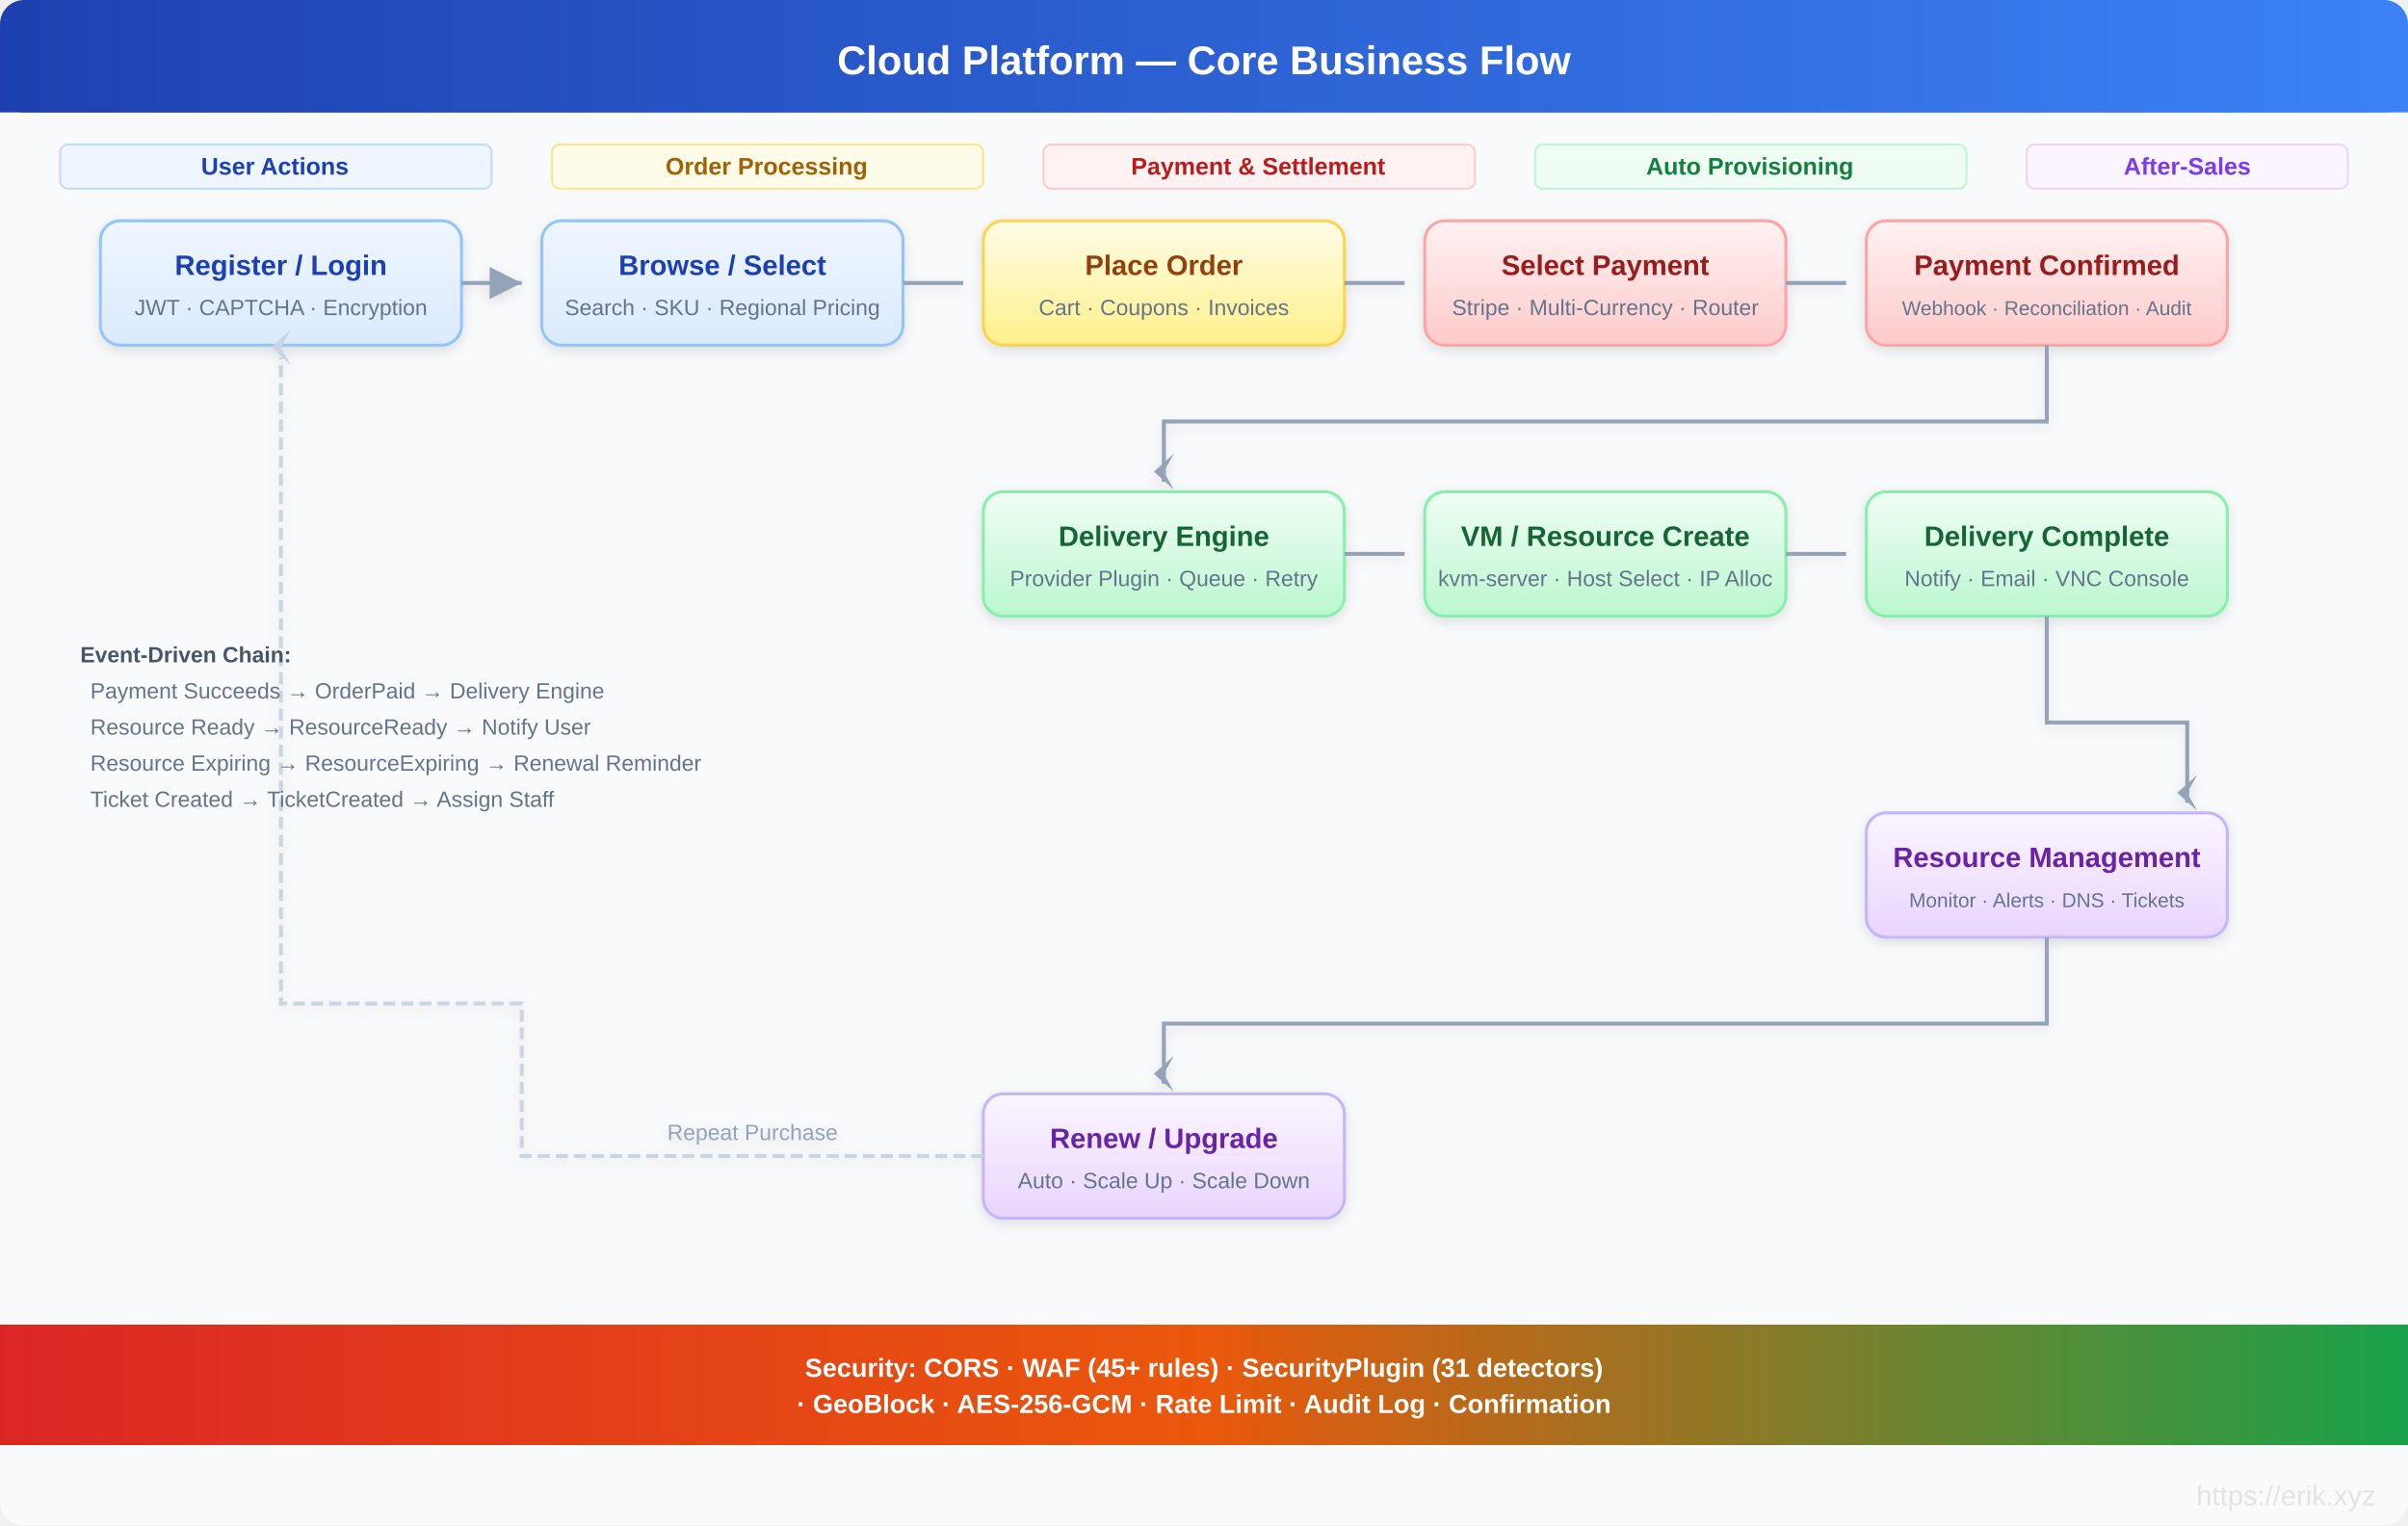
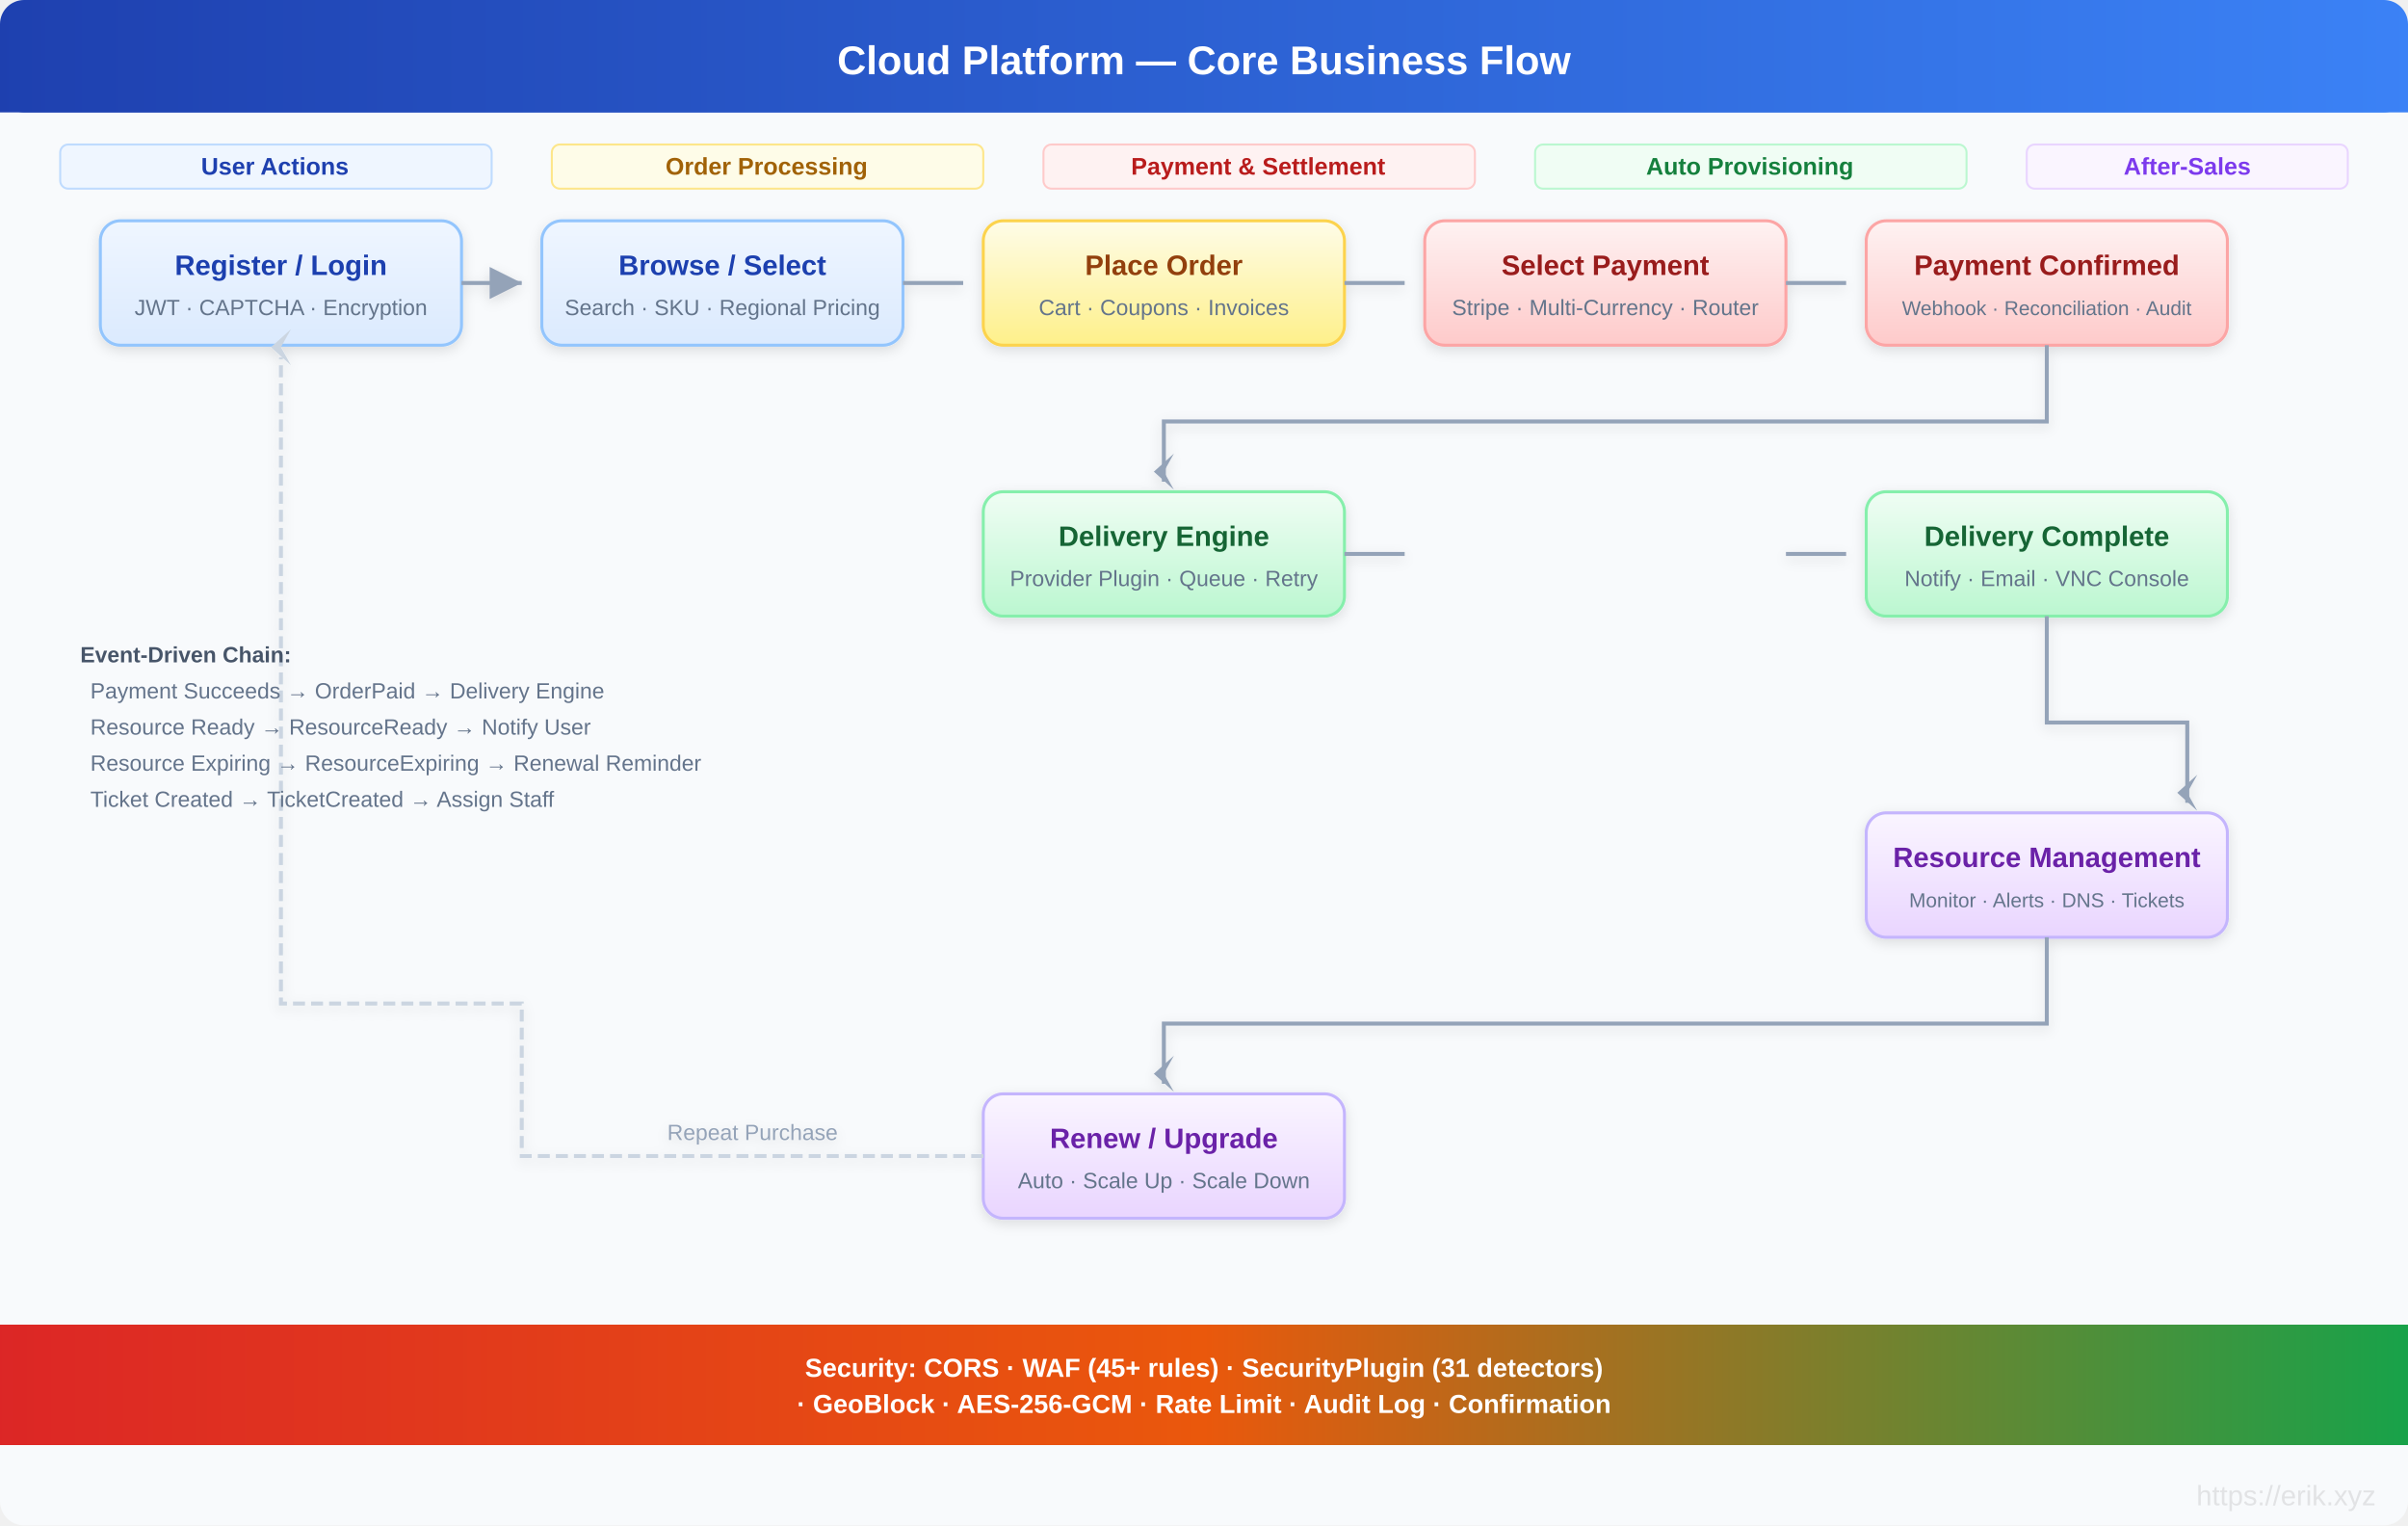
<svg xmlns="http://www.w3.org/2000/svg" viewBox="0 0 1200 760" font-family="'Segoe UI','Helvetica Neue',Arial,sans-serif">
  <defs>
    <linearGradient id="hdr" x1="0" y1="0" x2="1" y2="0">
      <stop offset="0%" stop-color="#1e40af" />
      <stop offset="100%" stop-color="#3b82f6" />
    </linearGradient>
    <linearGradient id="userGrad" x1="0" y1="0" x2="0" y2="1">
      <stop offset="0%" stop-color="#eff6ff" />
      <stop offset="100%" stop-color="#dbeafe" />
    </linearGradient>
    <linearGradient id="orderGrad" x1="0" y1="0" x2="0" y2="1">
      <stop offset="0%" stop-color="#fefce8" />
      <stop offset="100%" stop-color="#fef08a" />
    </linearGradient>
    <linearGradient id="payGrad" x1="0" y1="0" x2="0" y2="1">
      <stop offset="0%" stop-color="#fef2f2" />
      <stop offset="100%" stop-color="#fecaca" />
    </linearGradient>
    <linearGradient id="provGrad" x1="0" y1="0" x2="0" y2="1">
      <stop offset="0%" stop-color="#f0fdf4" />
      <stop offset="100%" stop-color="#bbf7d0" />
    </linearGradient>
    <linearGradient id="mgmtGrad" x1="0" y1="0" x2="0" y2="1">
      <stop offset="0%" stop-color="#faf5ff" />
      <stop offset="100%" stop-color="#e9d5ff" />
    </linearGradient>
    <linearGradient id="secBar" x1="0" y1="0" x2="1" y2="0">
      <stop offset="0%" stop-color="#dc2626" />
      <stop offset="50%" stop-color="#ea580c" />
      <stop offset="100%" stop-color="#16a34a" />
    </linearGradient>
    <filter id="sh">
      <feDropShadow dx="0" dy="2" stdDeviation="3" flood-opacity="0.12" />
    </filter>
    <marker id="arr" markerWidth="8" markerHeight="8" refX="8" refY="4" orient="auto">
      <path d="M0,0 L8,4 L0,8 Z" fill="#94a3b8" />
    </marker>
  </defs>
  <rect width="1200" height="760" fill="#f8fafc" rx="12" />
  <rect x="0" y="0" width="1200" height="56" fill="url(#hdr)" rx="12" />
  <rect x="0" y="12" width="1200" height="44" fill="url(#hdr)" />
  <text x="600" y="37" text-anchor="middle" fill="#fff" font-size="20" font-weight="bold">Cloud Platform — Core Business Flow</text>
  <g font-size="12" text-anchor="middle">
    <rect x="30" y="72" width="215" height="22" rx="4" fill="#eff6ff" stroke="#bfdbfe" />
    <text x="137" y="87" fill="#1e40af" font-weight="bold">User Actions</text>
    <rect x="275" y="72" width="215" height="22" rx="4" fill="#fefce8" stroke="#fde68a" />
    <text x="382" y="87" fill="#a16207" font-weight="bold">Order Processing</text>
    <rect x="520" y="72" width="215" height="22" rx="4" fill="#fef2f2" stroke="#fecaca" />
    <text x="627" y="87" fill="#b91c1c" font-weight="bold">Payment &amp; Settlement</text>
    <rect x="765" y="72" width="215" height="22" rx="4" fill="#f0fdf4" stroke="#bbf7d0" />
    <text x="872" y="87" fill="#15803d" font-weight="bold">Auto Provisioning</text>
    <rect x="1010" y="72" width="160" height="22" rx="4" fill="#faf5ff" stroke="#e9d5ff" />
    <text x="1090" y="87" fill="#7c3aed" font-weight="bold">After-Sales</text>
  </g>
  <g filter="url(#sh)">
    <rect x="50" y="110" width="180" height="62" rx="10" fill="url(#userGrad)" stroke="#93c5fd" stroke-width="1.5" />
    <text x="140" y="137" text-anchor="middle" fill="#1e40af" font-size="14" font-weight="bold">Register / Login</text>
    <text x="140" y="157" text-anchor="middle" fill="#64748b" font-size="11">JWT · CAPTCHA · Encryption</text>
    <path d="M230,141 L260,141" stroke="#94a3b8" stroke-width="2" marker-end="url(#arr)" />
    <rect x="270" y="110" width="180" height="62" rx="10" fill="url(#userGrad)" stroke="#93c5fd" stroke-width="1.5" />
    <text x="360" y="137" text-anchor="middle" fill="#1e40af" font-size="14" font-weight="bold">Browse / Select</text>
    <text x="360" y="157" text-anchor="middle" fill="#64748b" font-size="11">Search · SKU · Regional Pricing</text>
    <path d="M450,141 L480,141" stroke="#94a3b8" stroke-width="2" />
    <rect x="490" y="110" width="180" height="62" rx="10" fill="url(#orderGrad)" stroke="#fcd34d" stroke-width="1.5" />
    <text x="580" y="137" text-anchor="middle" fill="#92400e" font-size="14" font-weight="bold">Place Order</text>
    <text x="580" y="157" text-anchor="middle" fill="#64748b" font-size="11">Cart · Coupons · Invoices</text>
    <path d="M670,141 L700,141" stroke="#94a3b8" stroke-width="2" />
    <rect x="710" y="110" width="180" height="62" rx="10" fill="url(#payGrad)" stroke="#fca5a5" stroke-width="1.5" />
    <text x="800" y="137" text-anchor="middle" fill="#991b1b" font-size="14" font-weight="bold">Select Payment</text>
    <text x="800" y="157" text-anchor="middle" fill="#64748b" font-size="11">Stripe · Multi-Currency · Router</text>
    <path d="M890,141 L920,141" stroke="#94a3b8" stroke-width="2" />
    <rect x="930" y="110" width="180" height="62" rx="10" fill="url(#payGrad)" stroke="#fca5a5" stroke-width="1.5" />
    <text x="1020" y="137" text-anchor="middle" fill="#991b1b" font-size="14" font-weight="bold">Payment Confirmed</text>
    <text x="1020" y="157" text-anchor="middle" fill="#64748b" font-size="10">Webhook · Reconciliation · Audit</text>
    <path d="M1020,172 L1020,210 L580,210 L580,240" stroke="#94a3b8" stroke-width="2" fill="none" />
    <polygon points="575,235 585,244 580,235 585,226" fill="#94a3b8" />
    <rect x="490" y="245" width="180" height="62" rx="10" fill="url(#provGrad)" stroke="#86efac" stroke-width="1.5" />
    <text x="580" y="272" text-anchor="middle" fill="#166534" font-size="14" font-weight="bold">Delivery Engine</text>
    <text x="580" y="292" text-anchor="middle" fill="#64748b" font-size="11">Provider Plugin · Queue · Retry</text>
    <path d="M670,276 L700,276" stroke="#94a3b8" stroke-width="2" />
-     <rect x="710" y="245" width="180" height="62" rx="10" fill="url(#provGrad)" stroke="#86efac" stroke-width="1.5" />
-     <text x="800" y="272" text-anchor="middle" fill="#166534" font-size="14" font-weight="bold">VM / Resource Create</text>
-     <text x="800" y="292" text-anchor="middle" fill="#64748b" font-size="11">kvm-server · Host Select · IP Alloc</text>
    <path d="M890,276 L920,276" stroke="#94a3b8" stroke-width="2" />
    <rect x="930" y="245" width="180" height="62" rx="10" fill="url(#provGrad)" stroke="#86efac" stroke-width="1.5" />
    <text x="1020" y="272" text-anchor="middle" fill="#166534" font-size="14" font-weight="bold">Delivery Complete</text>
    <text x="1020" y="292" text-anchor="middle" fill="#64748b" font-size="11">Notify · Email · VNC Console</text>
    <path d="M1020,307 L1020,360 L1090,360 L1090,400" stroke="#94a3b8" stroke-width="2" fill="none" />
    <polygon points="1085,395 1095,404 1090,395 1095,386" fill="#94a3b8" />
    <rect x="930" y="405" width="180" height="62" rx="10" fill="url(#mgmtGrad)" stroke="#c4b5fd" stroke-width="1.5" />
    <text x="1020" y="432" text-anchor="middle" fill="#6b21a8" font-size="14" font-weight="bold">Resource Management</text>
    <text x="1020" y="452" text-anchor="middle" fill="#64748b" font-size="10">Monitor · Alerts · DNS · Tickets</text>
    <path d="M1020,467 L1020,510 L580,510 L580,540" stroke="#94a3b8" stroke-width="2" fill="none" />
    <polygon points="575,535 585,544 580,535 585,526" fill="#94a3b8" />
    <rect x="490" y="545" width="180" height="62" rx="10" fill="url(#mgmtGrad)" stroke="#c4b5fd" stroke-width="1.5" />
    <text x="580" y="572" text-anchor="middle" fill="#6b21a8" font-size="14" font-weight="bold">Renew / Upgrade</text>
    <text x="580" y="592" text-anchor="middle" fill="#64748b" font-size="11">Auto · Scale Up · Scale Down</text>
    <path d="M490,576 L260,576 L260,500 L140,500 L140,178" stroke="#cbd5e1" stroke-width="2" stroke-dasharray="6,3" fill="none" />
    <polygon points="135,173 145,182 140,173 145,164" fill="#cbd5e1" />
    <text x="375" y="568" text-anchor="middle" fill="#94a3b8" font-size="11">Repeat Purchase</text>
  </g>
  <g font-size="11" fill="#64748b">
    <text x="40" y="330" font-weight="bold" fill="#475569">Event-Driven Chain:</text>
    <text x="45" y="348">Payment Succeeds → OrderPaid → Delivery Engine</text>
    <text x="45" y="366">Resource Ready → ResourceReady → Notify User</text>
    <text x="45" y="384">Resource Expiring → ResourceExpiring → Renewal Reminder</text>
    <text x="45" y="402">Ticket Created → TicketCreated → Assign Staff</text>
  </g>
  <g>
    <rect x="0" y="660" width="1200" height="60" fill="url(#secBar)" />
    <text x="600" y="686" text-anchor="middle" fill="#fff" font-size="13" font-weight="bold">Security: CORS · WAF (45+ rules) · SecurityPlugin (31 detectors)</text>
    <text x="600" y="704" text-anchor="middle" fill="#fff" font-size="13" font-weight="bold">· GeoBlock · AES-256-GCM · Rate Limit · Audit Log · Confirmation</text>
  </g>
  <g opacity="0.5">
    <text x="1184" y="750" text-anchor="end" font-family="Arial, sans-serif" font-size="14" fill="rgba(0,0,0,0.18)">https://erik.xyz</text>
  </g>
</svg>
